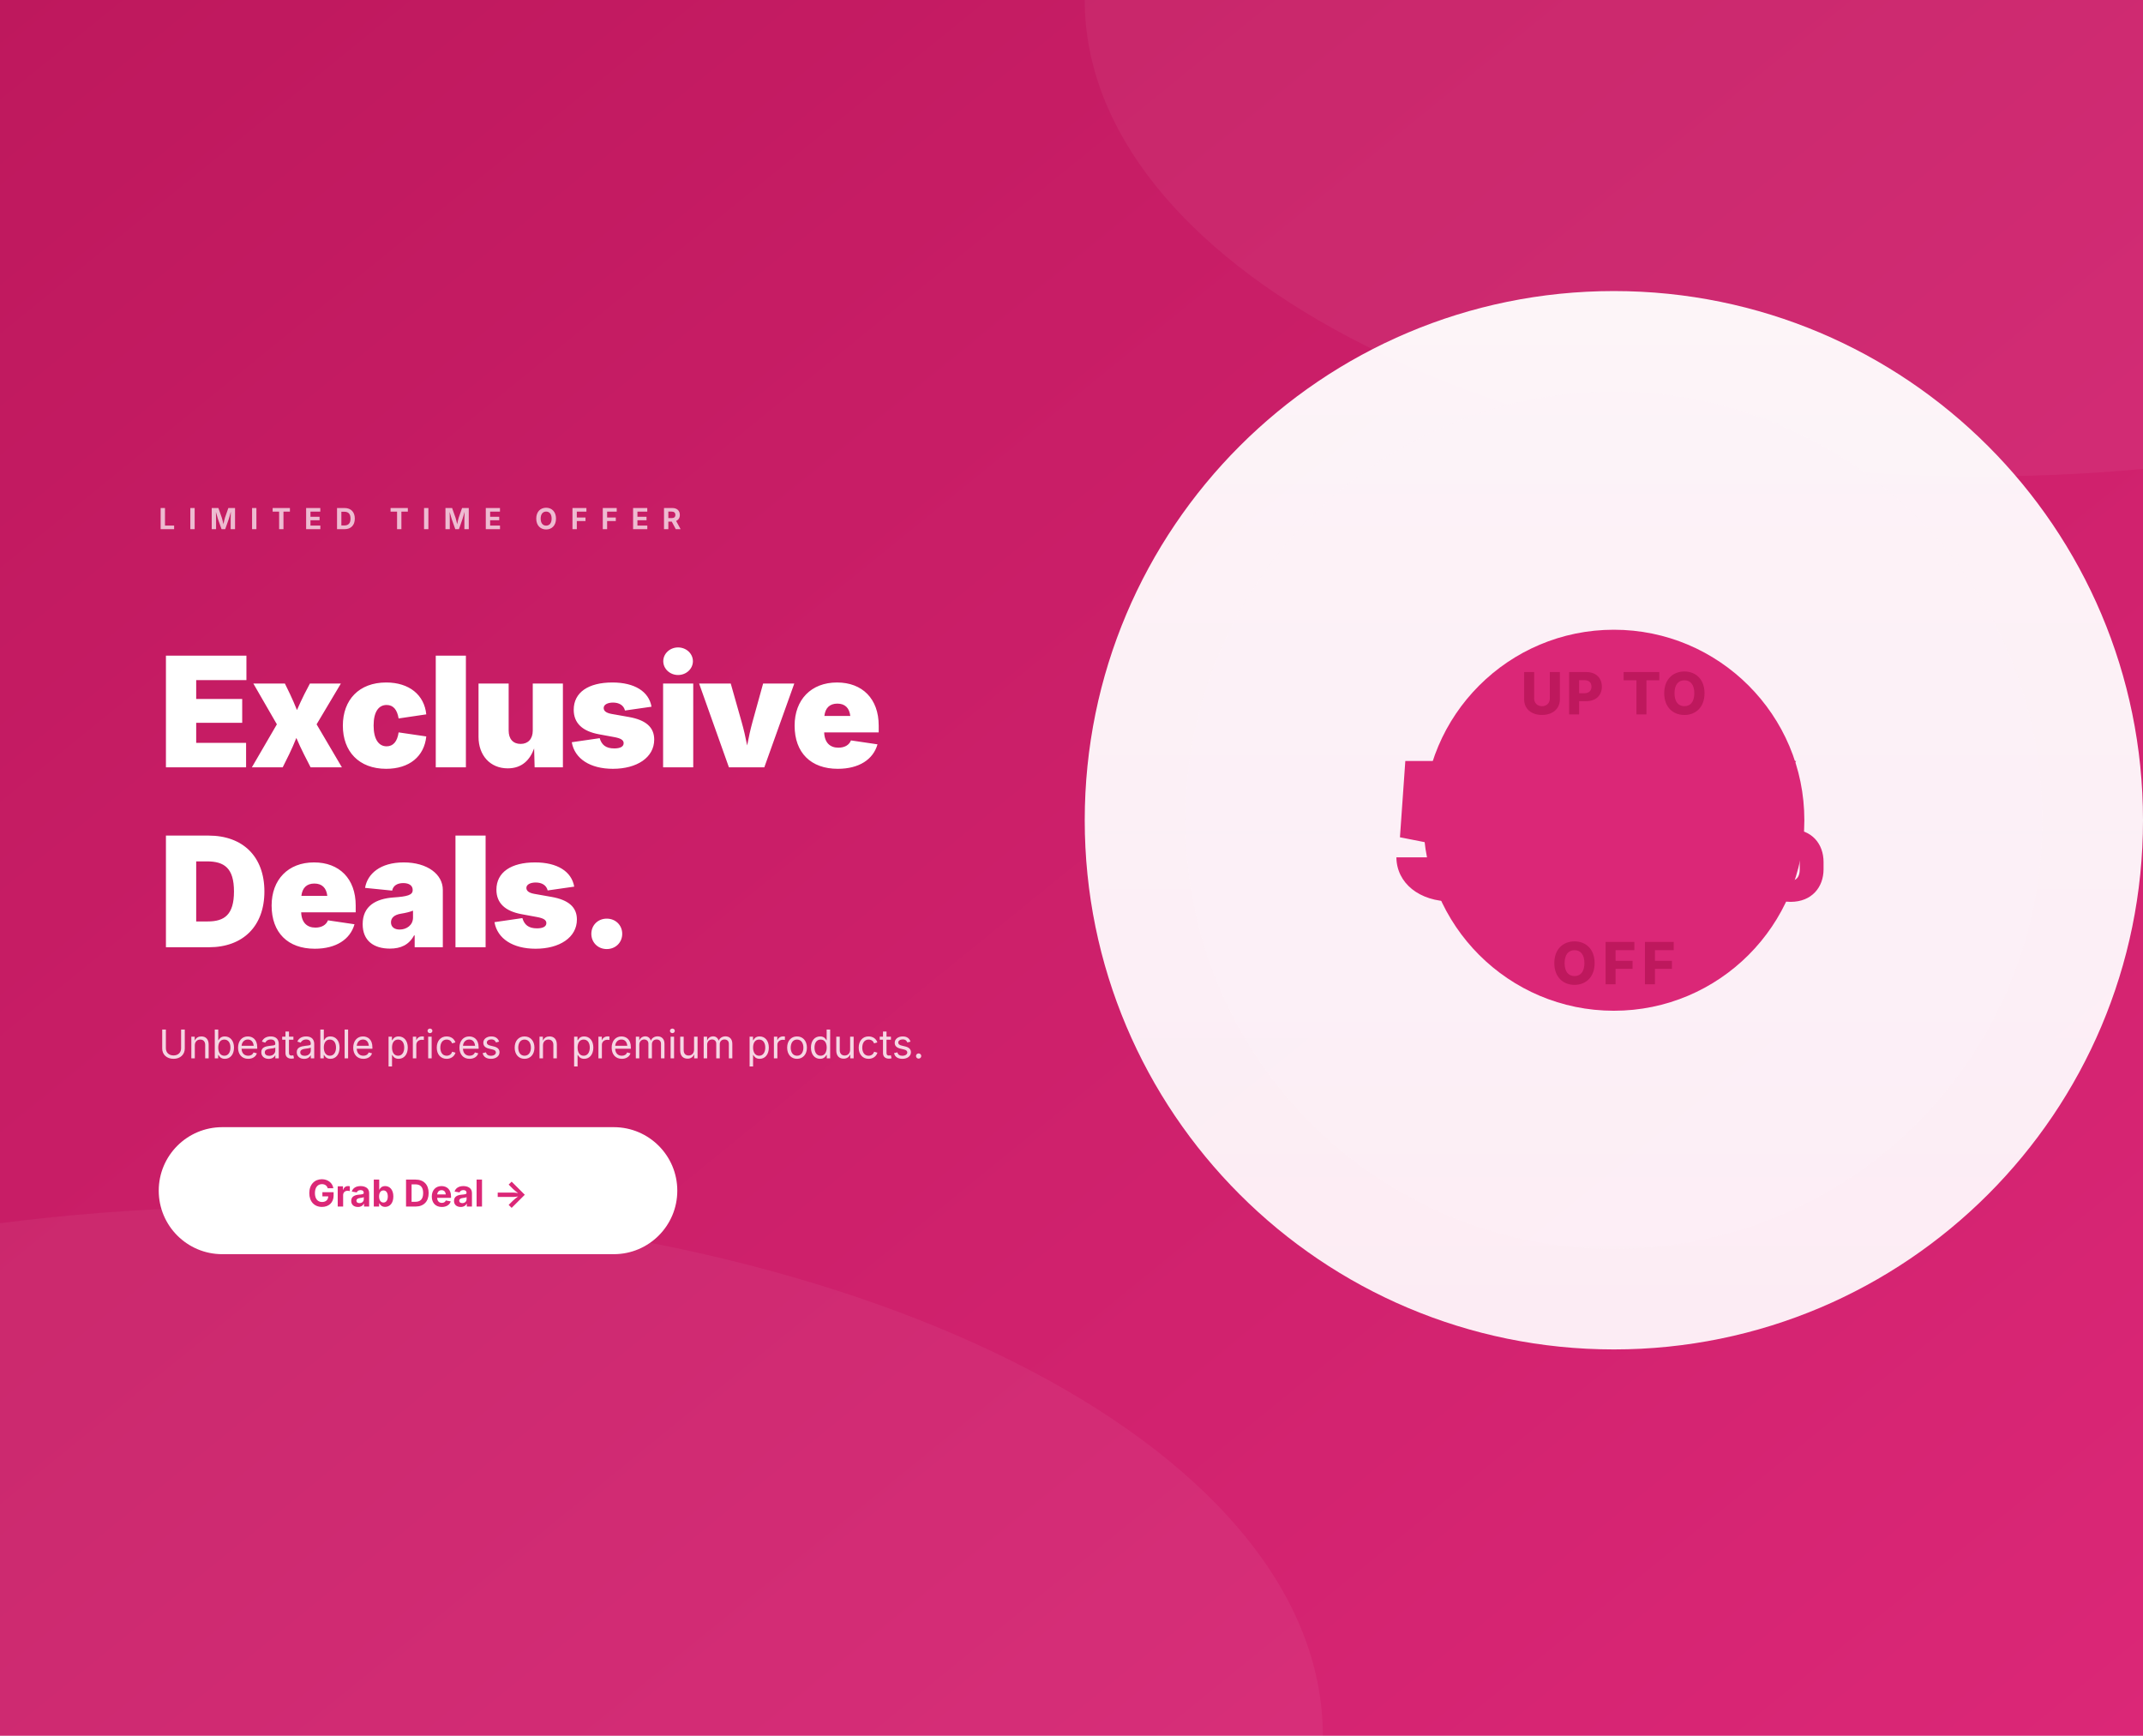
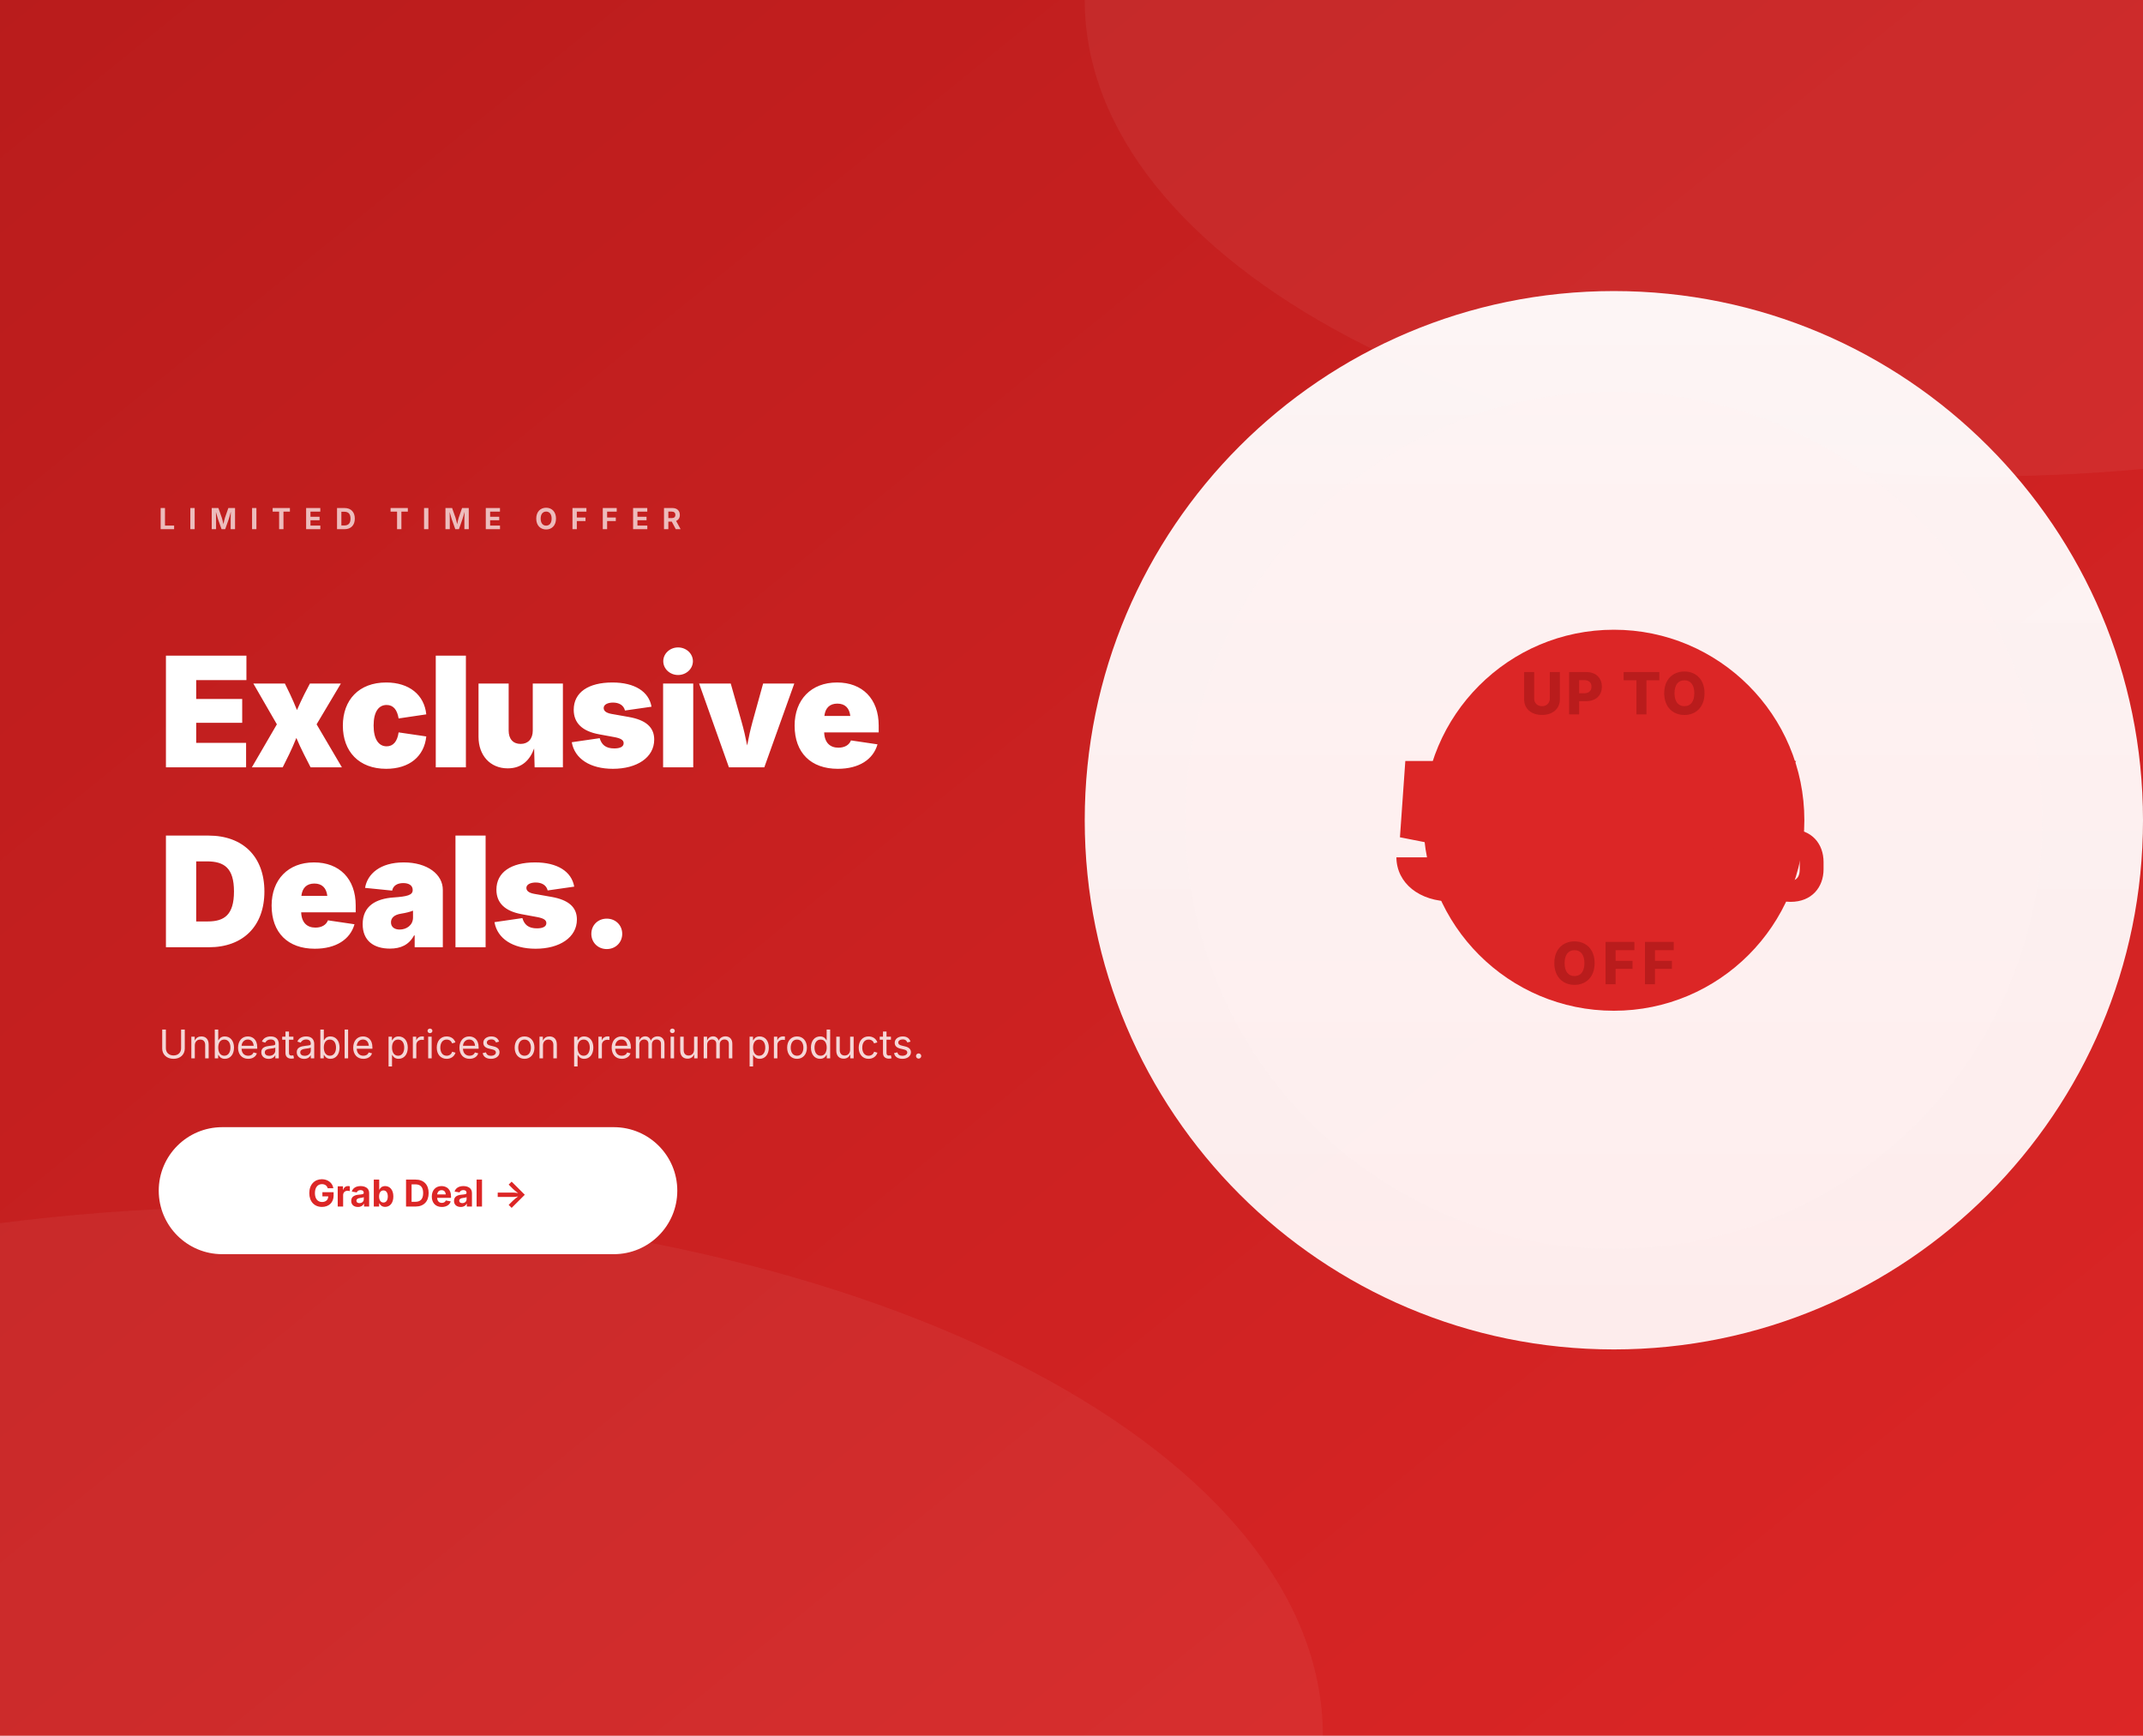
<svg xmlns="http://www.w3.org/2000/svg" viewBox="0 0 810 656" font-family="system-ui,-apple-system,'Segoe UI',sans-serif">
  <defs>
    <linearGradient id="bg" x1="0" y1="0" x2="1" y2="1">
-       <stop offset="0%" stop-color="#BE185D" />
-       <stop offset="100%" stop-color="#DB2777" />
+       <stop offset="0%" stop-color="#B91C1C" />
+       <stop offset="100%" stop-color="#DC2626" />
    </linearGradient>
    <linearGradient id="badge" x1="0" y1="0" x2="0" y2="1">
      <stop offset="0%" stop-color="#FFFFFF" stop-opacity="0.98" />
-       <stop offset="100%" stop-color="#FDF2F8" />
+       <stop offset="100%" stop-color="#FEF2F2" />
    </linearGradient>
  </defs>
  <rect width="810" height="656" fill="url(#bg)" />
  <ellipse cx="100" cy="656" rx="400" ry="200" fill="rgba(255,255,255,0.05)" />
  <ellipse cx="750" cy="0" rx="340" ry="180" fill="rgba(255,255,255,0.05)" />
  <circle cx="610" cy="310" r="200" fill="url(#badge)" opacity="0.97" />
-   <circle cx="610" cy="310" r="162" fill="#FDF2F8" opacity="0.30" />
-   <circle cx="610" cy="310" r="72" fill="#DB2777" />
-   <text x="610" y="270" font-size="22" font-weight="800" fill="#BE185D" text-anchor="middle" letter-spacing="1">UP TO</text>
-   <text x="610" y="340" font-size="72" font-weight="900" fill="#DB2777" text-anchor="middle" letter-spacing="-2">50%</text>
-   <text x="610" y="372" font-size="22" font-weight="800" fill="#BE185D" text-anchor="middle" letter-spacing="2">OFF</text>
+   <circle cx="610" cy="310" r="162" fill="#FEF2F2" opacity="0.30" />
+   <circle cx="610" cy="310" r="72" fill="#DC2626" />
+   <text x="610" y="270" font-size="22" font-weight="800" fill="#B91C1C" text-anchor="middle" letter-spacing="1">UP TO</text>
+   <text x="610" y="340" font-size="72" font-weight="900" fill="#DC2626" text-anchor="middle" letter-spacing="-2">50%</text>
+   <text x="610" y="372" font-size="22" font-weight="800" fill="#B91C1C" text-anchor="middle" letter-spacing="2">OFF</text>
  <text x="60" y="200" font-size="11" font-weight="700" fill="rgba(255,255,255,0.70)" letter-spacing="5">LIMITED TIME OFFER</text>
  <text x="60" y="290" font-size="58" font-weight="900" fill="#FFFFFF" letter-spacing="-1">Exclusive</text>
  <text x="60" y="358" font-size="58" font-weight="900" fill="#FFFFFF" letter-spacing="-1">Deals.</text>
  <text x="60" y="400" font-size="15" fill="rgba(255,255,255,0.82)">Unbeatable prices on premium products.</text>
  <rect x="60" y="426" width="196" height="48" rx="24" fill="#FFFFFF" />
-   <text x="158" y="456" font-size="14" font-weight="700" fill="#DB2777" text-anchor="middle">Grab Deal →</text>
+   <text x="158" y="456" font-size="14" font-weight="700" fill="#DC2626" text-anchor="middle">Grab Deal →</text>
</svg>
